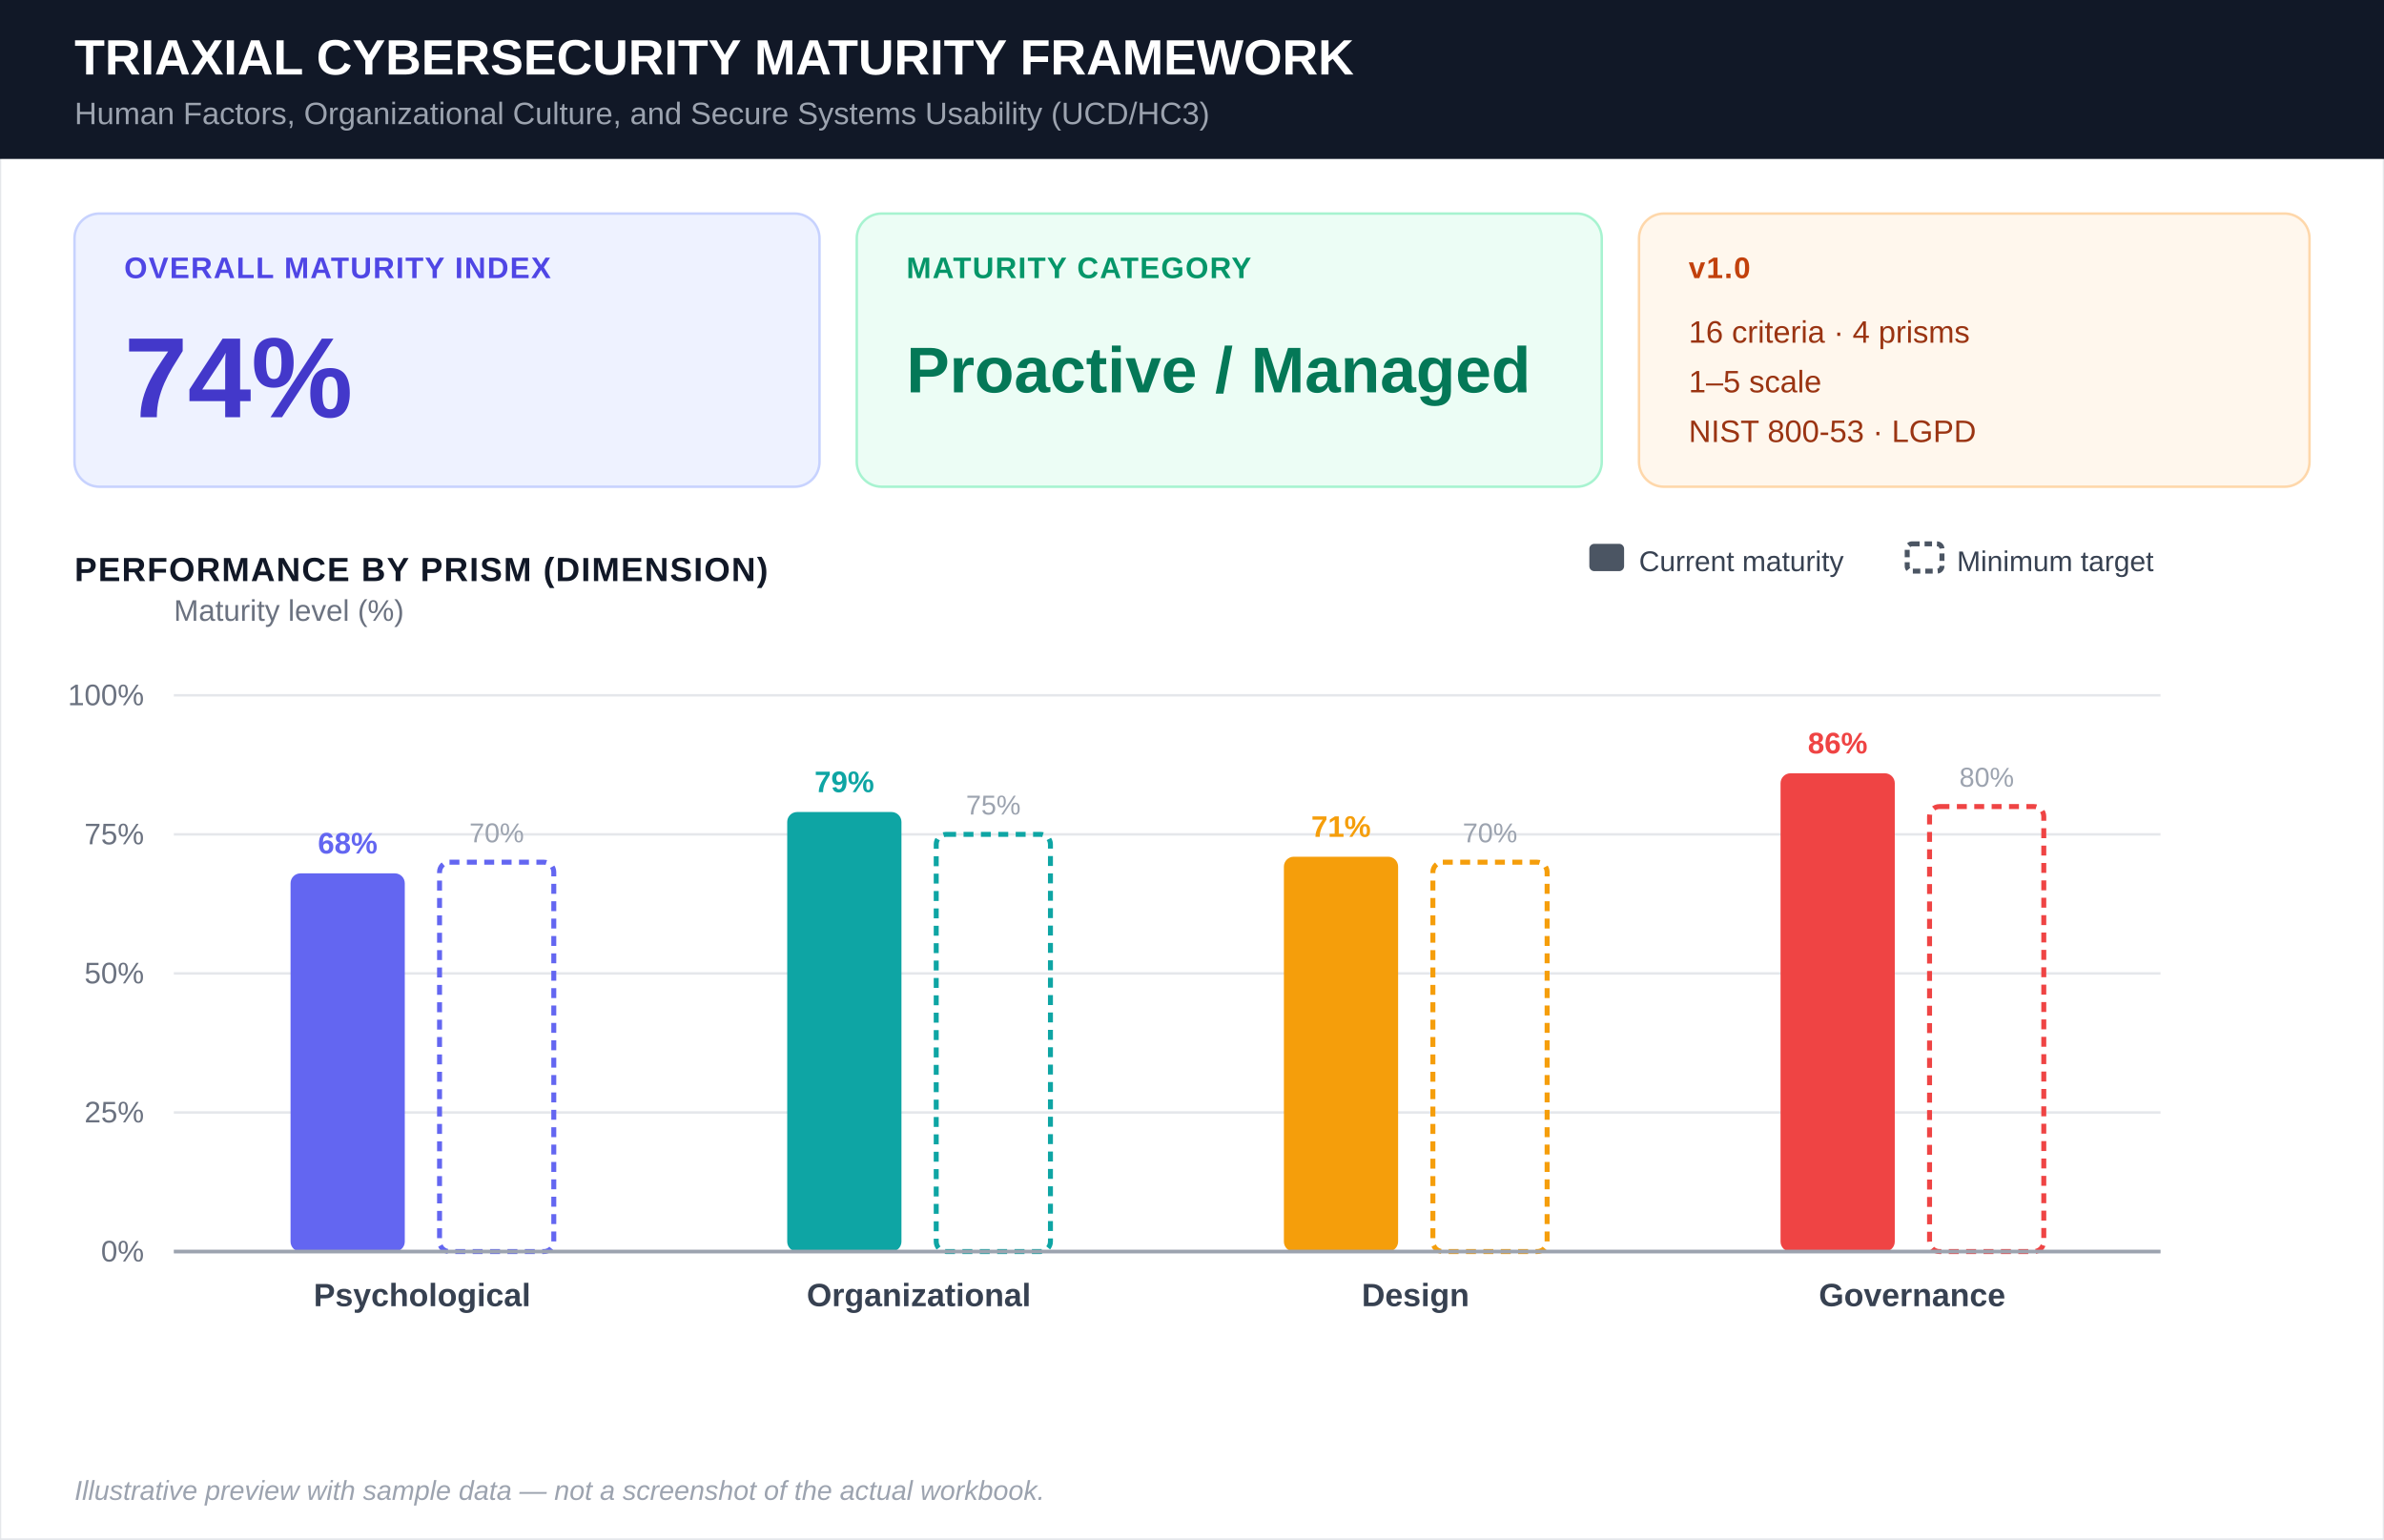
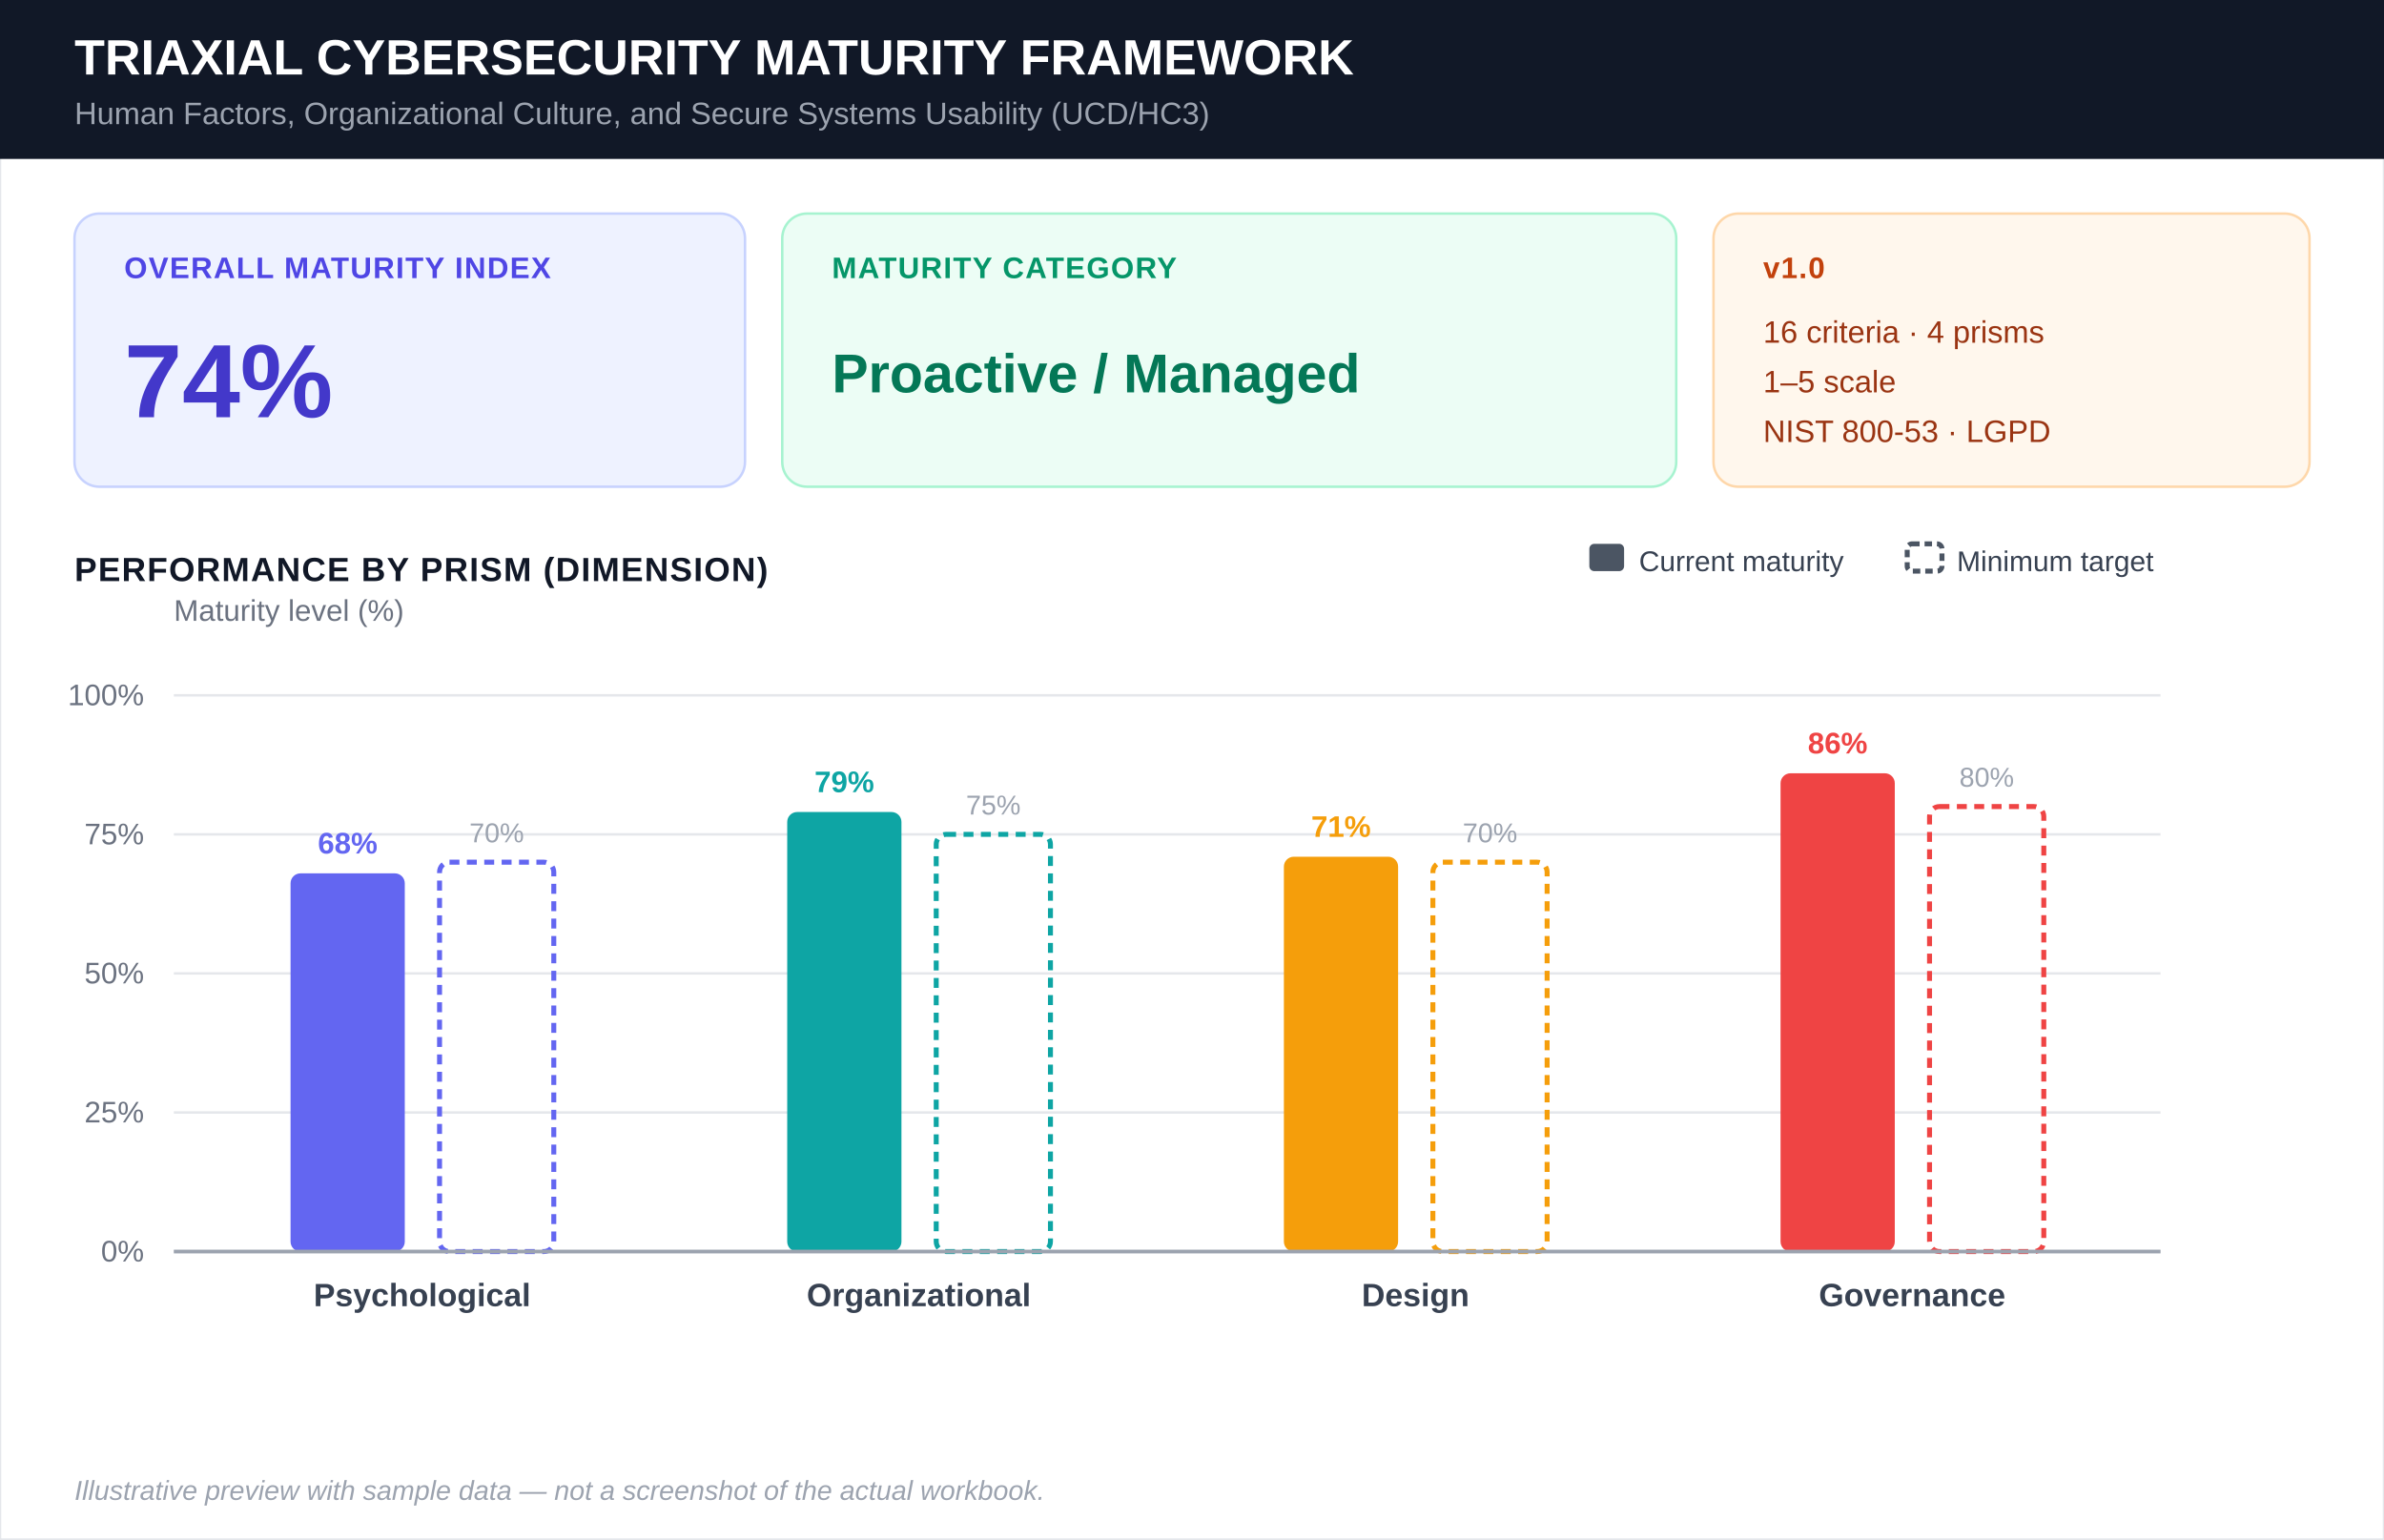
<svg xmlns="http://www.w3.org/2000/svg" width="960" height="620" viewBox="0 0 960 620" font-family="Segoe UI, Arial, sans-serif">
  <rect x="0" y="0" width="960" height="620" fill="#FFFFFF" stroke="#E5E7EB" stroke-width="1" />
  <rect x="0" y="0" width="960" height="64" fill="#111827" />
  <text x="30" y="30" font-size="20" font-weight="800" fill="#FFFFFF">TRIAXIAL CYBERSECURITY MATURITY FRAMEWORK</text>
  <text x="30" y="50" font-size="12.5" fill="#9CA3AF">Human Factors, Organizational Culture, and Secure Systems Usability (UCD/HC3)</text>
-   <rect x="30" y="86" width="300" height="110" rx="10" fill="#EEF2FF" stroke="#C7D2FE" />
+   <rect x="30" y="86" width="270" height="110" rx="10" fill="#EEF2FF" stroke="#C7D2FE" />
  <text x="50" y="112" font-size="12" font-weight="700" fill="#4F46E5" letter-spacing="0.5">OVERALL MATURITY INDEX</text>
-   <text x="50" y="168" font-size="46" font-weight="800" fill="#4338CA">74%</text>
-   <rect x="345" y="86" width="300" height="110" rx="10" fill="#ECFDF5" stroke="#A7F3D0" />
-   <text x="365" y="112" font-size="12" font-weight="700" fill="#059669" letter-spacing="0.5">MATURITY CATEGORY</text>
-   <text x="365" y="158" font-size="26" font-weight="800" fill="#047857">Proactive / Managed</text>
-   <rect x="660" y="86" width="270" height="110" rx="10" fill="#FFF7ED" stroke="#FED7AA" />
-   <text x="680" y="112" font-size="12" font-weight="700" fill="#C2410C" letter-spacing="0.5">v1.0</text>
-   <text x="680" y="138" font-size="12.5" fill="#9A3412">16 criteria · 4 prisms</text>
-   <text x="680" y="158" font-size="12.5" fill="#9A3412">1–5 scale</text>
-   <text x="680" y="178" font-size="12.5" fill="#9A3412">NIST 800-53 · LGPD</text>
+   <text x="50" y="168" font-size="42" font-weight="800" fill="#4338CA">74%</text>
+   <rect x="315" y="86" width="360" height="110" rx="10" fill="#ECFDF5" stroke="#A7F3D0" />
+   <text x="335" y="112" font-size="12" font-weight="700" fill="#059669" letter-spacing="0.5">MATURITY CATEGORY</text>
+   <text x="335" y="158" font-size="22" font-weight="800" fill="#047857" textLength="320" lengthAdjust="spacingAndGlyphs">Proactive / Managed</text>
+   <rect x="690" y="86" width="240" height="110" rx="10" fill="#FFF7ED" stroke="#FED7AA" />
+   <text x="710" y="112" font-size="12" font-weight="700" fill="#C2410C" letter-spacing="0.5">v1.0</text>
+   <text x="710" y="138" font-size="12.5" fill="#9A3412">16 criteria · 4 prisms</text>
+   <text x="710" y="158" font-size="12.5" fill="#9A3412">1–5 scale</text>
+   <text x="710" y="178" font-size="12.5" fill="#9A3412">NIST 800-53 · LGPD</text>
  <text x="30" y="234" font-size="13.5" font-weight="700" fill="#111827" letter-spacing="0.5">PERFORMANCE BY PRISM (DIMENSION)</text>
  <line x1="70" y1="504.0" x2="870" y2="504.0" stroke="#E5E7EB" stroke-width="1" />
  <text x="58" y="508.0" text-anchor="end" font-size="12" fill="#6B7280" font-family="Segoe UI, Arial, sans-serif">0%</text>
  <line x1="70" y1="448.0" x2="870" y2="448.0" stroke="#E5E7EB" stroke-width="1" />
  <text x="58" y="452.0" text-anchor="end" font-size="12" fill="#6B7280" font-family="Segoe UI, Arial, sans-serif">25%</text>
  <line x1="70" y1="392.0" x2="870" y2="392.0" stroke="#E5E7EB" stroke-width="1" />
  <text x="58" y="396.0" text-anchor="end" font-size="12" fill="#6B7280" font-family="Segoe UI, Arial, sans-serif">50%</text>
  <line x1="70" y1="336.0" x2="870" y2="336.0" stroke="#E5E7EB" stroke-width="1" />
  <text x="58" y="340.0" text-anchor="end" font-size="12" fill="#6B7280" font-family="Segoe UI, Arial, sans-serif">75%</text>
  <line x1="70" y1="280.0" x2="870" y2="280.0" stroke="#E5E7EB" stroke-width="1" />
  <text x="58" y="284.0" text-anchor="end" font-size="12" fill="#6B7280" font-family="Segoe UI, Arial, sans-serif">100%</text>
  <text x="70" y="250" font-size="12" fill="#6B7280" font-family="Segoe UI, Arial, sans-serif">Maturity level (%)</text>
  <rect x="117.0" y="351.7" width="46" height="152.3" rx="4" fill="#6366F1" />
  <text x="140.0" y="343.7" text-anchor="middle" font-size="12" font-weight="700" fill="#6366F1" font-family="Segoe UI, Arial, sans-serif">68%</text>
  <rect x="177.0" y="347.2" width="46" height="156.8" rx="4" fill="none" stroke="#6366F1" stroke-width="2" stroke-dasharray="4,3" />
  <text x="200.0" y="339.2" text-anchor="middle" font-size="11" fill="#9CA3AF" font-family="Segoe UI, Arial, sans-serif">70%</text>
  <text x="170.0" y="526" text-anchor="middle" font-size="13" font-weight="600" fill="#374151" font-family="Segoe UI, Arial, sans-serif">Psychological</text>
  <rect x="317.0" y="327.0" width="46" height="177.0" rx="4" fill="#0EA5A4" />
  <text x="340.0" y="319.0" text-anchor="middle" font-size="12" font-weight="700" fill="#0EA5A4" font-family="Segoe UI, Arial, sans-serif">79%</text>
  <rect x="377.0" y="336.0" width="46" height="168.0" rx="4" fill="none" stroke="#0EA5A4" stroke-width="2" stroke-dasharray="4,3" />
  <text x="400.0" y="328.0" text-anchor="middle" font-size="11" fill="#9CA3AF" font-family="Segoe UI, Arial, sans-serif">75%</text>
  <text x="370.0" y="526" text-anchor="middle" font-size="13" font-weight="600" fill="#374151" font-family="Segoe UI, Arial, sans-serif">Organizational</text>
  <rect x="517.0" y="345.0" width="46" height="159.0" rx="4" fill="#F59E0B" />
  <text x="540.0" y="337.0" text-anchor="middle" font-size="12" font-weight="700" fill="#F59E0B" font-family="Segoe UI, Arial, sans-serif">71%</text>
  <rect x="577.0" y="347.2" width="46" height="156.8" rx="4" fill="none" stroke="#F59E0B" stroke-width="2" stroke-dasharray="4,3" />
  <text x="600.0" y="339.2" text-anchor="middle" font-size="11" fill="#9CA3AF" font-family="Segoe UI, Arial, sans-serif">70%</text>
  <text x="570.0" y="526" text-anchor="middle" font-size="13" font-weight="600" fill="#374151" font-family="Segoe UI, Arial, sans-serif">Design</text>
  <rect x="717.0" y="311.4" width="46" height="192.6" rx="4" fill="#EF4444" />
  <text x="740.0" y="303.4" text-anchor="middle" font-size="12" font-weight="700" fill="#EF4444" font-family="Segoe UI, Arial, sans-serif">86%</text>
  <rect x="777.0" y="324.8" width="46" height="179.2" rx="4" fill="none" stroke="#EF4444" stroke-width="2" stroke-dasharray="4,3" />
  <text x="800.0" y="316.8" text-anchor="middle" font-size="11" fill="#9CA3AF" font-family="Segoe UI, Arial, sans-serif">80%</text>
  <text x="770.0" y="526" text-anchor="middle" font-size="13" font-weight="600" fill="#374151" font-family="Segoe UI, Arial, sans-serif">Governance</text>
  <line x1="70" y1="504" x2="870" y2="504" stroke="#9CA3AF" stroke-width="1.5" />
  <rect x="640" y="219" width="14" height="11" rx="2" fill="#4B5563" />
  <text x="660" y="230" font-size="11.5" fill="#374151" font-family="Segoe UI, Arial, sans-serif">Current maturity</text>
  <rect x="768" y="219" width="14" height="11" rx="2" fill="none" stroke="#4B5563" stroke-width="2" stroke-dasharray="3,2" />
  <text x="788" y="230" font-size="11.5" fill="#374151" font-family="Segoe UI, Arial, sans-serif">Minimum target</text>
  <text x="30" y="604" font-size="11" fill="#9CA3AF" font-style="italic">Illustrative preview with sample data — not a screenshot of the actual workbook.</text>
</svg>
